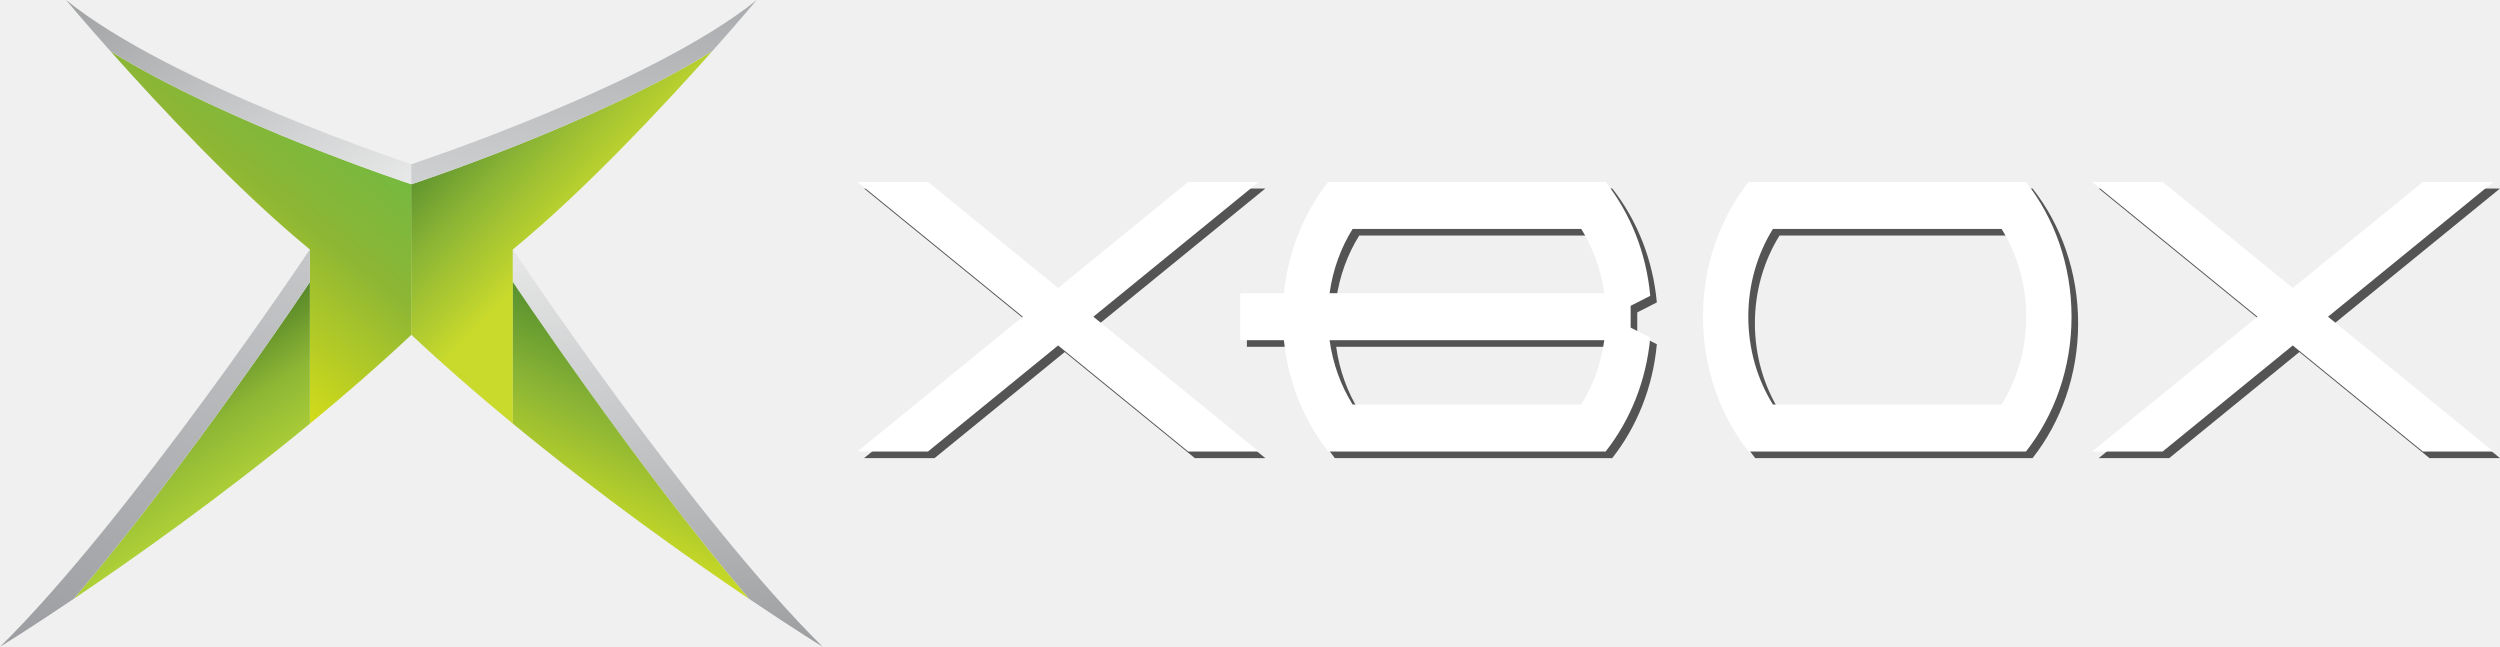
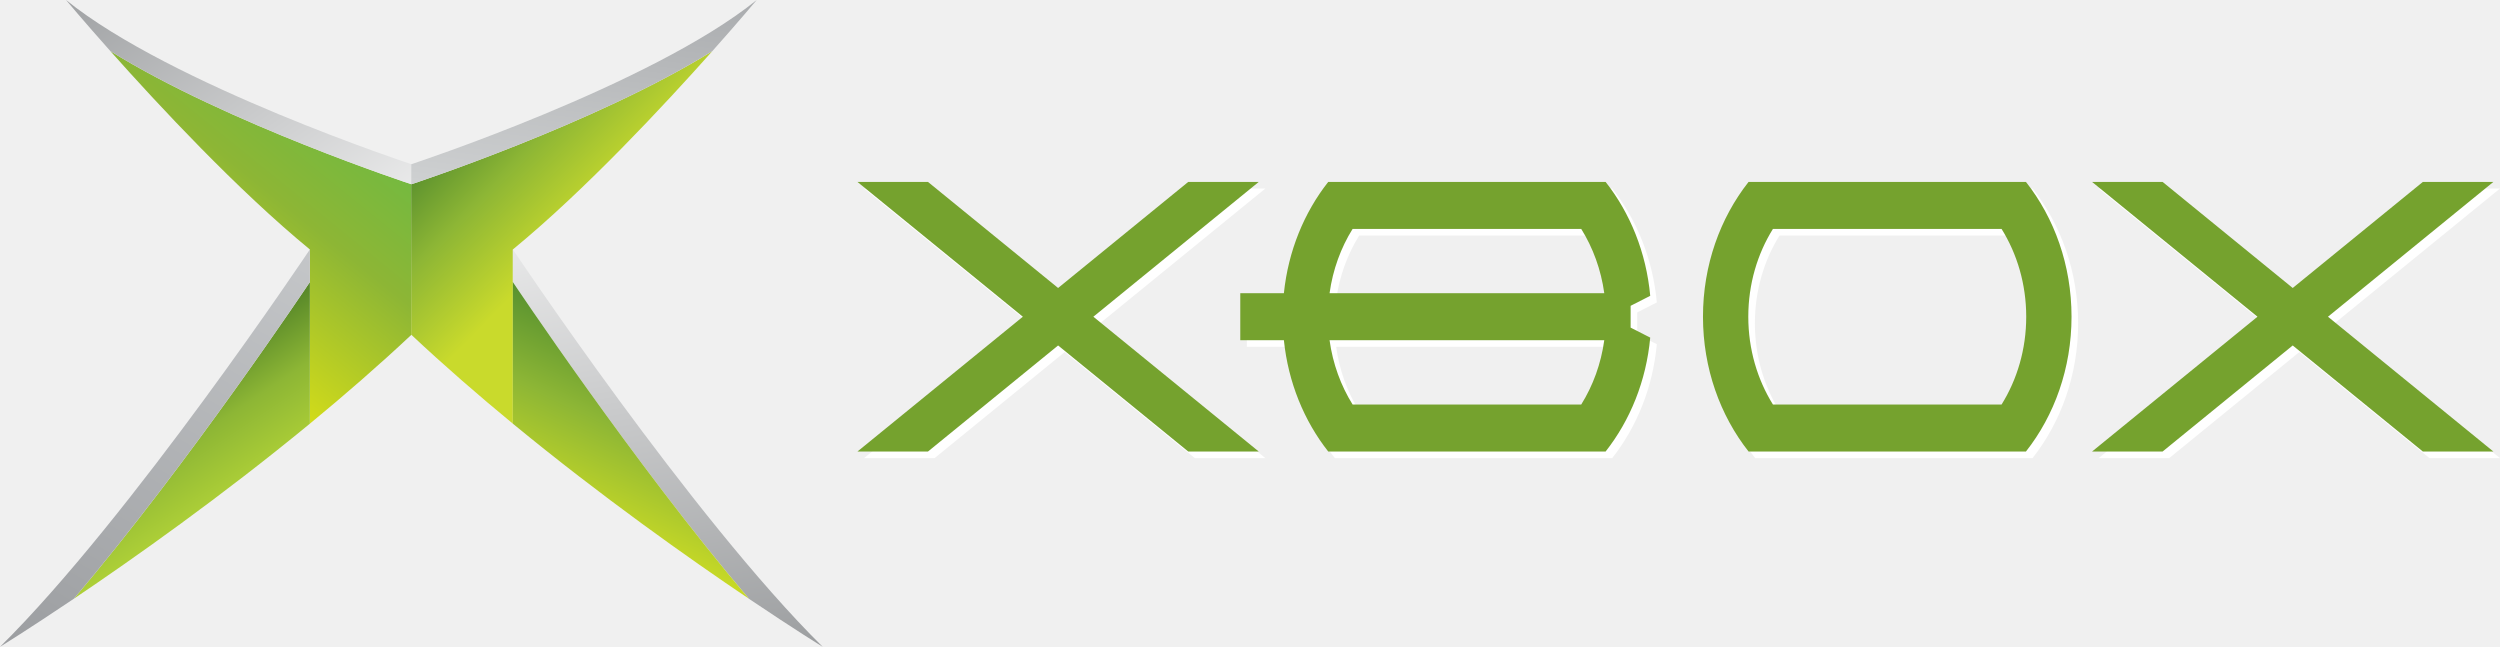
- <svg xmlns="http://www.w3.org/2000/svg" width="568.417" height="147.073" xml:space="preserve" version="1.1" id="svg21">
-   <defs id="defs21" />
-   <g id="g5" transform="translate(-0.512,-0.5)" style="fill:#000000;opacity:0.65">
-     <path fill="#93C83E" d="M 288.207,43.362 H 272.174 L 242.588,67.478 213,43.362 h -16.034 l 37.603,30.65 -37.603,30.649 H 213 l 29.587,-24.115 29.586,24.115 h 16.033 L 250.603,74.012 Z" style="display:inline;fill:#000000;fill-opacity:1" id="path3" />
-     <path fill="#93C83E" d="m 405.119,93.974 c -3.527,-5.67 -5.602,-12.546 -5.602,-19.962 0,-7.417 2.074,-14.294 5.602,-19.962 h 51.986 c 3.529,5.668 5.604,12.545 5.604,19.962 0,7.417 -2.074,14.292 -5.604,19.962 z M 462.66,43.379 V 43.36 h -63.094 v 0.018 c -6.441,8.19 -10.352,18.9 -10.352,30.634 0,11.731 3.91,22.444 10.352,30.632 v 0.018 h 63.094 v -0.018 c 6.441,-8.189 10.35,-18.9 10.35,-30.632 -10e-4,-11.734 -3.909,-22.444 -10.35,-30.633 M 309.553,93.974 c -2.665,-4.281 -4.497,-9.248 -5.239,-14.617 h 62.459 c -0.738,5.369 -2.57,10.336 -5.237,14.617 z m 0,-39.925 h 51.983 c 2.666,4.281 4.499,9.249 5.238,14.616 h -62.459 c 0.741,-5.367 2.573,-10.334 5.238,-14.616 m 63.214,17.481 4.455,-2.27 c -0.904,-9.863 -4.57,-18.813 -10.129,-25.881 V 43.36 h -63.096 v 0.018 c -5.448,6.926 -9.076,15.663 -10.068,25.286 h -9.916 v 10.691 h 9.916 c 0.992,9.626 4.619,18.36 10.068,25.288 v 0.018 h 63.096 v -0.02 c 5.559,-7.068 9.225,-16.02 10.129,-25.88 L 372.767,76.49 Z M 568.929,43.362 H 552.896 L 523.308,67.478 493.722,43.362 h -16.035 l 37.604,30.65 -37.604,30.649 h 16.035 l 29.586,-24.115 29.588,24.115 h 16.033 L 531.324,74.012 Z" style="display:inline;fill:#000000;fill-opacity:1" id="path5" />
+ <svg xmlns="http://www.w3.org/2000/svg" width="568.42" height="147.07" version="1.1" xml:space="preserve">
+   <g transform="translate(-.512 -.5)" fill="#fff">
+     <path d="m288.21 43.362h-16.033l-29.586 24.116-29.588-24.116h-16.034l37.603 30.65-37.603 30.649h16.034l29.587-24.115 29.586 24.115h16.033l-37.603-30.649z" />
+     <path d="m405.12 93.974c-3.527-5.67-5.602-12.546-5.602-19.962 0-7.417 2.074-14.294 5.602-19.962h51.986c3.529 5.668 5.604 12.545 5.604 19.962s-2.074 14.292-5.604 19.962zm57.541-50.595v-0.019h-63.094v0.018c-6.441 8.19-10.352 18.9-10.352 30.634 0 11.731 3.91 22.444 10.352 30.632v0.018h63.094v-0.018c6.441-8.189 10.35-18.9 10.35-30.632-1e-3 -11.734-3.909-22.444-10.35-30.633m-153.11 50.595c-2.665-4.281-4.497-9.248-5.239-14.617h62.459c-0.738 5.369-2.57 10.336-5.237 14.617zm0-39.925h51.983c2.666 4.281 4.499 9.249 5.238 14.616h-62.459c0.741-5.367 2.573-10.334 5.238-14.616m63.214 17.481 4.455-2.27c-0.904-9.863-4.57-18.813-10.129-25.881v-0.019h-63.096v0.018c-5.448 6.926-9.076 15.663-10.068 25.286h-9.916v10.691h9.916c0.992 9.626 4.619 18.36 10.068 25.288v0.018h63.096v-0.02c5.559-7.068 9.225-16.02 10.129-25.88l-4.455-2.271zm196.16-28.168h-16.033l-29.588 24.116-29.586-24.116h-16.035l37.604 30.65-37.604 30.649h16.035l29.586-24.115 29.588 24.115h16.033l-37.605-30.649z" />
  </g>
-   <g id="g6" transform="translate(-0.012)" style="fill:#ffffff">
-     <path fill="#93C83E" d="M 286.207,41.362 H 270.174 L 240.588,65.478 211,41.362 h -16.034 l 37.603,30.65 -37.603,30.649 H 211 l 29.587,-24.115 29.586,24.115 h 16.033 L 248.603,72.012 Z" style="display:inline;fill:#ffffff;fill-opacity:1" id="path2" />
-     <path fill="#93C83E" d="m 403.119,91.974 c -3.527,-5.67 -5.602,-12.546 -5.602,-19.962 0,-7.417 2.074,-14.294 5.602,-19.962 h 51.986 c 3.529,5.668 5.604,12.545 5.604,19.962 0,7.417 -2.074,14.292 -5.604,19.962 z M 460.66,41.379 V 41.36 h -63.094 v 0.018 c -6.441,8.19 -10.352,18.9 -10.352,30.634 0,11.731 3.91,22.444 10.352,30.632 v 0.018 h 63.094 v -0.018 c 6.441,-8.189 10.35,-18.9 10.35,-30.632 -10e-4,-11.734 -3.909,-22.444 -10.35,-30.633 M 307.553,91.974 c -2.665,-4.281 -4.497,-9.248 -5.239,-14.617 h 62.459 c -0.738,5.369 -2.57,10.336 -5.237,14.617 z m 0,-39.925 h 51.983 c 2.666,4.281 4.499,9.249 5.238,14.616 h -62.459 c 0.741,-5.367 2.573,-10.334 5.238,-14.616 m 63.214,17.481 4.455,-2.27 c -0.904,-9.863 -4.57,-18.813 -10.129,-25.881 V 41.36 h -63.096 v 0.018 c -5.448,6.926 -9.076,15.663 -10.068,25.286 h -9.916 v 10.691 h 9.916 c 0.992,9.626 4.619,18.36 10.068,25.288 v 0.018 h 63.096 v -0.02 c 5.559,-7.068 9.225,-16.02 10.129,-25.88 L 370.767,74.49 Z M 566.929,41.362 H 550.896 L 521.308,65.478 491.722,41.362 h -16.035 l 37.604,30.65 -37.604,30.649 h 16.035 l 29.586,-24.115 29.588,24.115 h 16.033 L 529.324,72.012 Z" style="display:inline;fill:#ffffff;fill-opacity:1" id="path1" />
+   <g transform="translate(-.012)" fill="#75a22e">
+     <path d="m286.21 41.362h-16.033l-29.586 24.116-29.588-24.116h-16.034l37.603 30.65-37.603 30.649h16.034l29.587-24.115 29.586 24.115h16.033l-37.603-30.649z" />
+     <path d="m403.12 91.974c-3.527-5.67-5.602-12.546-5.602-19.962 0-7.417 2.074-14.294 5.602-19.962h51.986c3.529 5.668 5.604 12.545 5.604 19.962s-2.074 14.292-5.604 19.962zm57.541-50.595v-0.019h-63.094v0.018c-6.441 8.19-10.352 18.9-10.352 30.634 0 11.731 3.91 22.444 10.352 30.632v0.018h63.094v-0.018c6.441-8.189 10.35-18.9 10.35-30.632-1e-3 -11.734-3.909-22.444-10.35-30.633m-153.11 50.595c-2.665-4.281-4.497-9.248-5.239-14.617h62.459c-0.738 5.369-2.57 10.336-5.237 14.617zm0-39.925h51.983c2.666 4.281 4.499 9.249 5.238 14.616h-62.459c0.741-5.367 2.573-10.334 5.238-14.616m63.214 17.481 4.455-2.27c-0.904-9.863-4.57-18.813-10.129-25.881v-0.019h-63.096v0.018c-5.448 6.926-9.076 15.663-10.068 25.286h-9.916v10.691h9.916c0.992 9.626 4.619 18.36 10.068 25.288v0.018h63.096v-0.02c5.559-7.068 9.225-16.02 10.129-25.88l-4.455-2.271zm196.16-28.168h-16.033l-29.588 24.116-29.586-24.116h-16.035l37.604 30.65-37.604 30.649h16.035l29.586-24.115 29.588 24.115h16.033l-37.605-30.649z" />
  </g>
-   <linearGradient id="a" gradientUnits="userSpaceOnUse" x1="-72.165" y1="11.666" x2="-71.912" y2="11.666" gradientTransform="matrix(176.4904,-217.9475,-217.9475,-176.4904,15317.153,-13599.057)">
-     <stop offset="0" style="stop-color:#d3dc19" id="stop2" />
-     <stop offset=".5" style="stop-color:#8db635" id="stop3" />
-     <stop offset="1" style="stop-color:#66bb46" id="stop4" />
+   <linearGradient id="a" x1="-72.165" x2="-71.912" y1="11.666" y2="11.666" gradientTransform="matrix(176.49 -217.95 -217.95 -176.49 15317 -13599)" gradientUnits="userSpaceOnUse">
+     <stop stop-color="#d3dc19" offset="0" />
+     <stop stop-color="#8db635" offset=".5" />
+     <stop stop-color="#66bb46" offset="1" />
  </linearGradient>
-   <linearGradient id="b" gradientUnits="userSpaceOnUse" x1="-70.236" y1="11.671" x2="-69.982" y2="11.671" gradientTransform="matrix(216.1625,320.474,320.474,-216.1625,11475.447,25019.358)">
-     <stop offset="0" style="stop-color:#a0a2a4" id="stop5" />
-     <stop offset="1" style="stop-color:#fafafa" id="stop6" />
+   <linearGradient id="b" x1="-70.236" x2="-69.982" y1="11.671" y2="11.671" gradientTransform="matrix(216.16 320.47 320.47 -216.16 11475 25019)" gradientUnits="userSpaceOnUse">
+     <stop stop-color="#a0a2a4" offset="0" />
+     <stop stop-color="#fafafa" offset="1" />
  </linearGradient>
-   <linearGradient id="c" gradientUnits="userSpaceOnUse" x1="-71.278" y1="11.932" x2="-71.278" y2="12.021" gradientTransform="matrix(345.5039,-233.0453,-233.0453,-345.5039,27459.61,-12375.664)">
-     <stop offset="0" style="stop-color:#aed037" id="stop7" />
-     <stop offset=".421" style="stop-color:#8db635" id="stop8" />
-     <stop offset="1" style="stop-color:#3e7223" id="stop9" />
+   <linearGradient id="c" x1="-71.278" x2="-71.278" y1="11.932" y2="12.021" gradientTransform="matrix(345.5 -233.05 -233.05 -345.5 27460 -12376)" gradientUnits="userSpaceOnUse">
+     <stop stop-color="#aed037" offset="0" />
+     <stop stop-color="#8db635" offset=".421" />
+     <stop stop-color="#3e7223" offset="1" />
  </linearGradient>
-   <linearGradient id="d" gradientUnits="userSpaceOnUse" x1="-71.394" y1="12.16" x2="-71.14" y2="12.16" gradientTransform="matrix(279.743,-484.5291,-484.5291,-279.743,25872.254,-31038.577)">
-     <stop offset="0" style="stop-color:#9b9da0" id="stop10" />
-     <stop offset="1" style="stop-color:#cfd1d3" id="stop11" />
+   <linearGradient id="d" x1="-71.394" x2="-71.14" y1="12.16" y2="12.16" gradientTransform="matrix(279.74 -484.53 -484.53 -279.74 25872 -31039)" gradientUnits="userSpaceOnUse">
+     <stop stop-color="#9b9da0" offset="0" />
+     <stop stop-color="#cfd1d3" offset="1" />
  </linearGradient>
-   <linearGradient id="e" gradientUnits="userSpaceOnUse" x1="-71.398" y1="13.965" x2="-71.145" y2="13.965" gradientTransform="matrix(-193.057,-186.433,-186.433,193.057,-11032.2,-15943.376)">
-     <stop offset=".303" style="stop-color:#c9da2c" id="stop12" />
-     <stop offset=".608" style="stop-color:#8db635" id="stop13" />
-     <stop offset="1" style="stop-color:#347428" id="stop14" />
+   <linearGradient id="e" x1="-71.398" x2="-71.145" y1="13.965" y2="13.965" gradientTransform="matrix(-193.06 -186.43 -186.43 193.06 -11032 -15943)" gradientUnits="userSpaceOnUse">
+     <stop stop-color="#c9da2c" offset=".303" />
+     <stop stop-color="#8db635" offset=".608" />
+     <stop stop-color="#347428" offset="1" />
  </linearGradient>
-   <linearGradient id="f" gradientUnits="userSpaceOnUse" x1="-72.94" y1="13.161" x2="-72.687" y2="13.161" gradientTransform="matrix(30.78877,-250.7544,-250.7544,-30.78877,5675.141,-17838.62)">
-     <stop offset="0" style="stop-color:#ced0d1" id="stop15" />
-     <stop offset="1" style="stop-color:#a0a2a5" id="stop16" />
+   <linearGradient id="f" x1="-72.94" x2="-72.687" y1="13.161" y2="13.161" gradientTransform="matrix(30.789 -250.75 -250.75 -30.789 5675.1 -17839)" gradientUnits="userSpaceOnUse">
+     <stop stop-color="#ced0d1" offset="0" />
+     <stop stop-color="#a0a2a5" offset="1" />
  </linearGradient>
-   <linearGradient id="g" gradientUnits="userSpaceOnUse" x1="-71.391" y1="13.042" x2="-71.138" y2="13.042" gradientTransform="matrix(-86.86913,-492.6593,-492.6593,86.86913,383.133,-36152.109)">
-     <stop offset="0" style="stop-color:#9b9d9f" id="stop17" />
-     <stop offset="1" style="stop-color:#fafafa" id="stop18" />
+   <linearGradient id="g" x1="-71.391" x2="-71.138" y1="13.042" y2="13.042" gradientTransform="matrix(-86.869 -492.66 -492.66 86.869 383.13 -36152)" gradientUnits="userSpaceOnUse">
+     <stop stop-color="#9b9d9f" offset="0" />
+     <stop stop-color="#fafafa" offset="1" />
  </linearGradient>
-   <linearGradient id="h" gradientUnits="userSpaceOnUse" x1="-72.533" y1="13.199" x2="-72.283" y2="13.199" gradientTransform="matrix(89.69574,-192.3531,-192.3531,-89.69574,9179.415,-12649.028)">
-     <stop offset="0" style="stop-color:#c7d926" id="stop19" />
-     <stop offset=".416" style="stop-color:#8db635" id="stop20" />
-     <stop offset="1" style="stop-color:#3a7d2c" id="stop21" />
+   <linearGradient id="h" x1="-72.533" x2="-72.283" y1="13.199" y2="13.199" gradientTransform="matrix(89.696 -192.35 -192.35 -89.696 9179.4 -12649)" gradientUnits="userSpaceOnUse">
+     <stop stop-color="#c7d926" offset="0" />
+     <stop stop-color="#8db635" offset=".416" />
+     <stop stop-color="#3a7d2c" offset="1" />
  </linearGradient>
-   <g id="g21" transform="translate(-0.012)">
-     <path fill="url(#a)" d="m 70.465,56.721 v 39.61 C 78.275,89.901 86.1,83.112 93.568,76.102 V 41.9 c 0,0 -41.962,-13.809 -68.457,-30.276 10.913,12.263 28.957,31.638 45.354,45.097" id="path4" style="display:inline;fill:url(#a)" />
-     <path fill="url(#b)" d="M 25.111,11.624 C 51.605,28.092 93.568,41.9 93.568,41.9 v -4.56 c 0,0 -54.576,-17.961 -78.542,-37.34 -10e-4,0 3.894,4.668 10.085,11.624" id="path6" style="fill:url(#b)" />
-     <path fill="url(#c)" d="m 16.797,136.14 c 13.526,-9.11 33.549,-23.244 53.67,-39.809 V 64.129 c 0,0 -27.402,41.054 -53.67,72.011" id="path9" style="fill:url(#c)" />
-     <path fill="url(#d)" d="m 0.012,147.073 c 0,0 6.526,-4.021 16.786,-10.934 26.268,-30.957 53.67,-72.009 53.67,-72.009 v -7.409 c -0.001,0 -40.715,60.996 -70.456,90.352" id="path11" style="fill:url(#d)" />
-     <path fill="url(#e)" d="m 93.52,41.9 v 34.201 c 7.465,7.011 15.289,13.8 23.1,20.229 V 56.72 C 133.017,43.261 151.06,23.886 161.974,11.623 135.481,28.092 93.52,41.9 93.52,41.9" id="path14" style="fill:url(#e)" />
-     <path fill="url(#f)" d="m 93.52,37.34 v 4.56 c 0,0 41.961,-13.809 68.454,-30.276 C 168.165,4.668 172.061,0 172.061,0 148.095,19.379 93.52,37.34 93.52,37.34" id="path16" style="fill:url(#f)" />
-     <path fill="url(#g)" d="m 116.622,64.129 c 0,0 27.404,41.054 53.671,72.009 10.256,6.912 16.787,10.934 16.787,10.934 C 157.337,117.718 116.623,56.72 116.623,56.72 Z" id="path18" style="fill:url(#g)" />
-     <path fill="url(#h)" d="m 116.622,96.331 c 20.124,16.564 40.142,30.698 53.671,39.809 -26.267,-30.957 -53.671,-72.009 -53.671,-72.009 z" id="path21" style="fill:url(#h)" />
+   <g transform="translate(-.012)">
+     <path d="m70.465 56.721v39.61c7.81-6.43 15.635-13.219 23.103-20.229v-34.202s-41.962-13.809-68.457-30.276c10.913 12.263 28.957 31.638 45.354 45.097" fill="url(#a)" />
+     <path d="m25.111 11.624c26.494 16.468 68.457 30.276 68.457 30.276v-4.56s-54.576-17.961-78.542-37.34c-1e-3 0 3.894 4.668 10.085 11.624" fill="url(#b)" />
+     <path d="m16.797 136.14c13.526-9.11 33.549-23.244 53.67-39.809v-32.202s-27.402 41.054-53.67 72.011" fill="url(#c)" />
+     <path d="m0.012 147.07s6.526-4.021 16.786-10.934c26.268-30.957 53.67-72.009 53.67-72.009v-7.409c-1e-3 0-40.715 60.996-70.456 90.352" fill="url(#d)" />
+     <path d="m93.52 41.9v34.201c7.465 7.011 15.289 13.8 23.1 20.229v-39.61c16.397-13.459 34.44-32.834 45.354-45.097-26.493 16.469-68.454 30.277-68.454 30.277" fill="url(#e)" />
+     <path d="m93.52 37.34v4.56s41.961-13.809 68.454-30.276c6.191-6.956 10.087-11.624 10.087-11.624-23.966 19.379-78.541 37.34-78.541 37.34" fill="url(#f)" />
+     <path d="m116.62 64.129s27.404 41.054 53.671 72.009c10.256 6.912 16.787 10.934 16.787 10.934-29.743-29.354-70.457-90.352-70.457-90.352z" fill="url(#g)" />
+     <path d="m116.62 96.331c20.124 16.564 40.142 30.698 53.671 39.809-26.267-30.957-53.671-72.009-53.671-72.009z" fill="url(#h)" />
  </g>
</svg>
